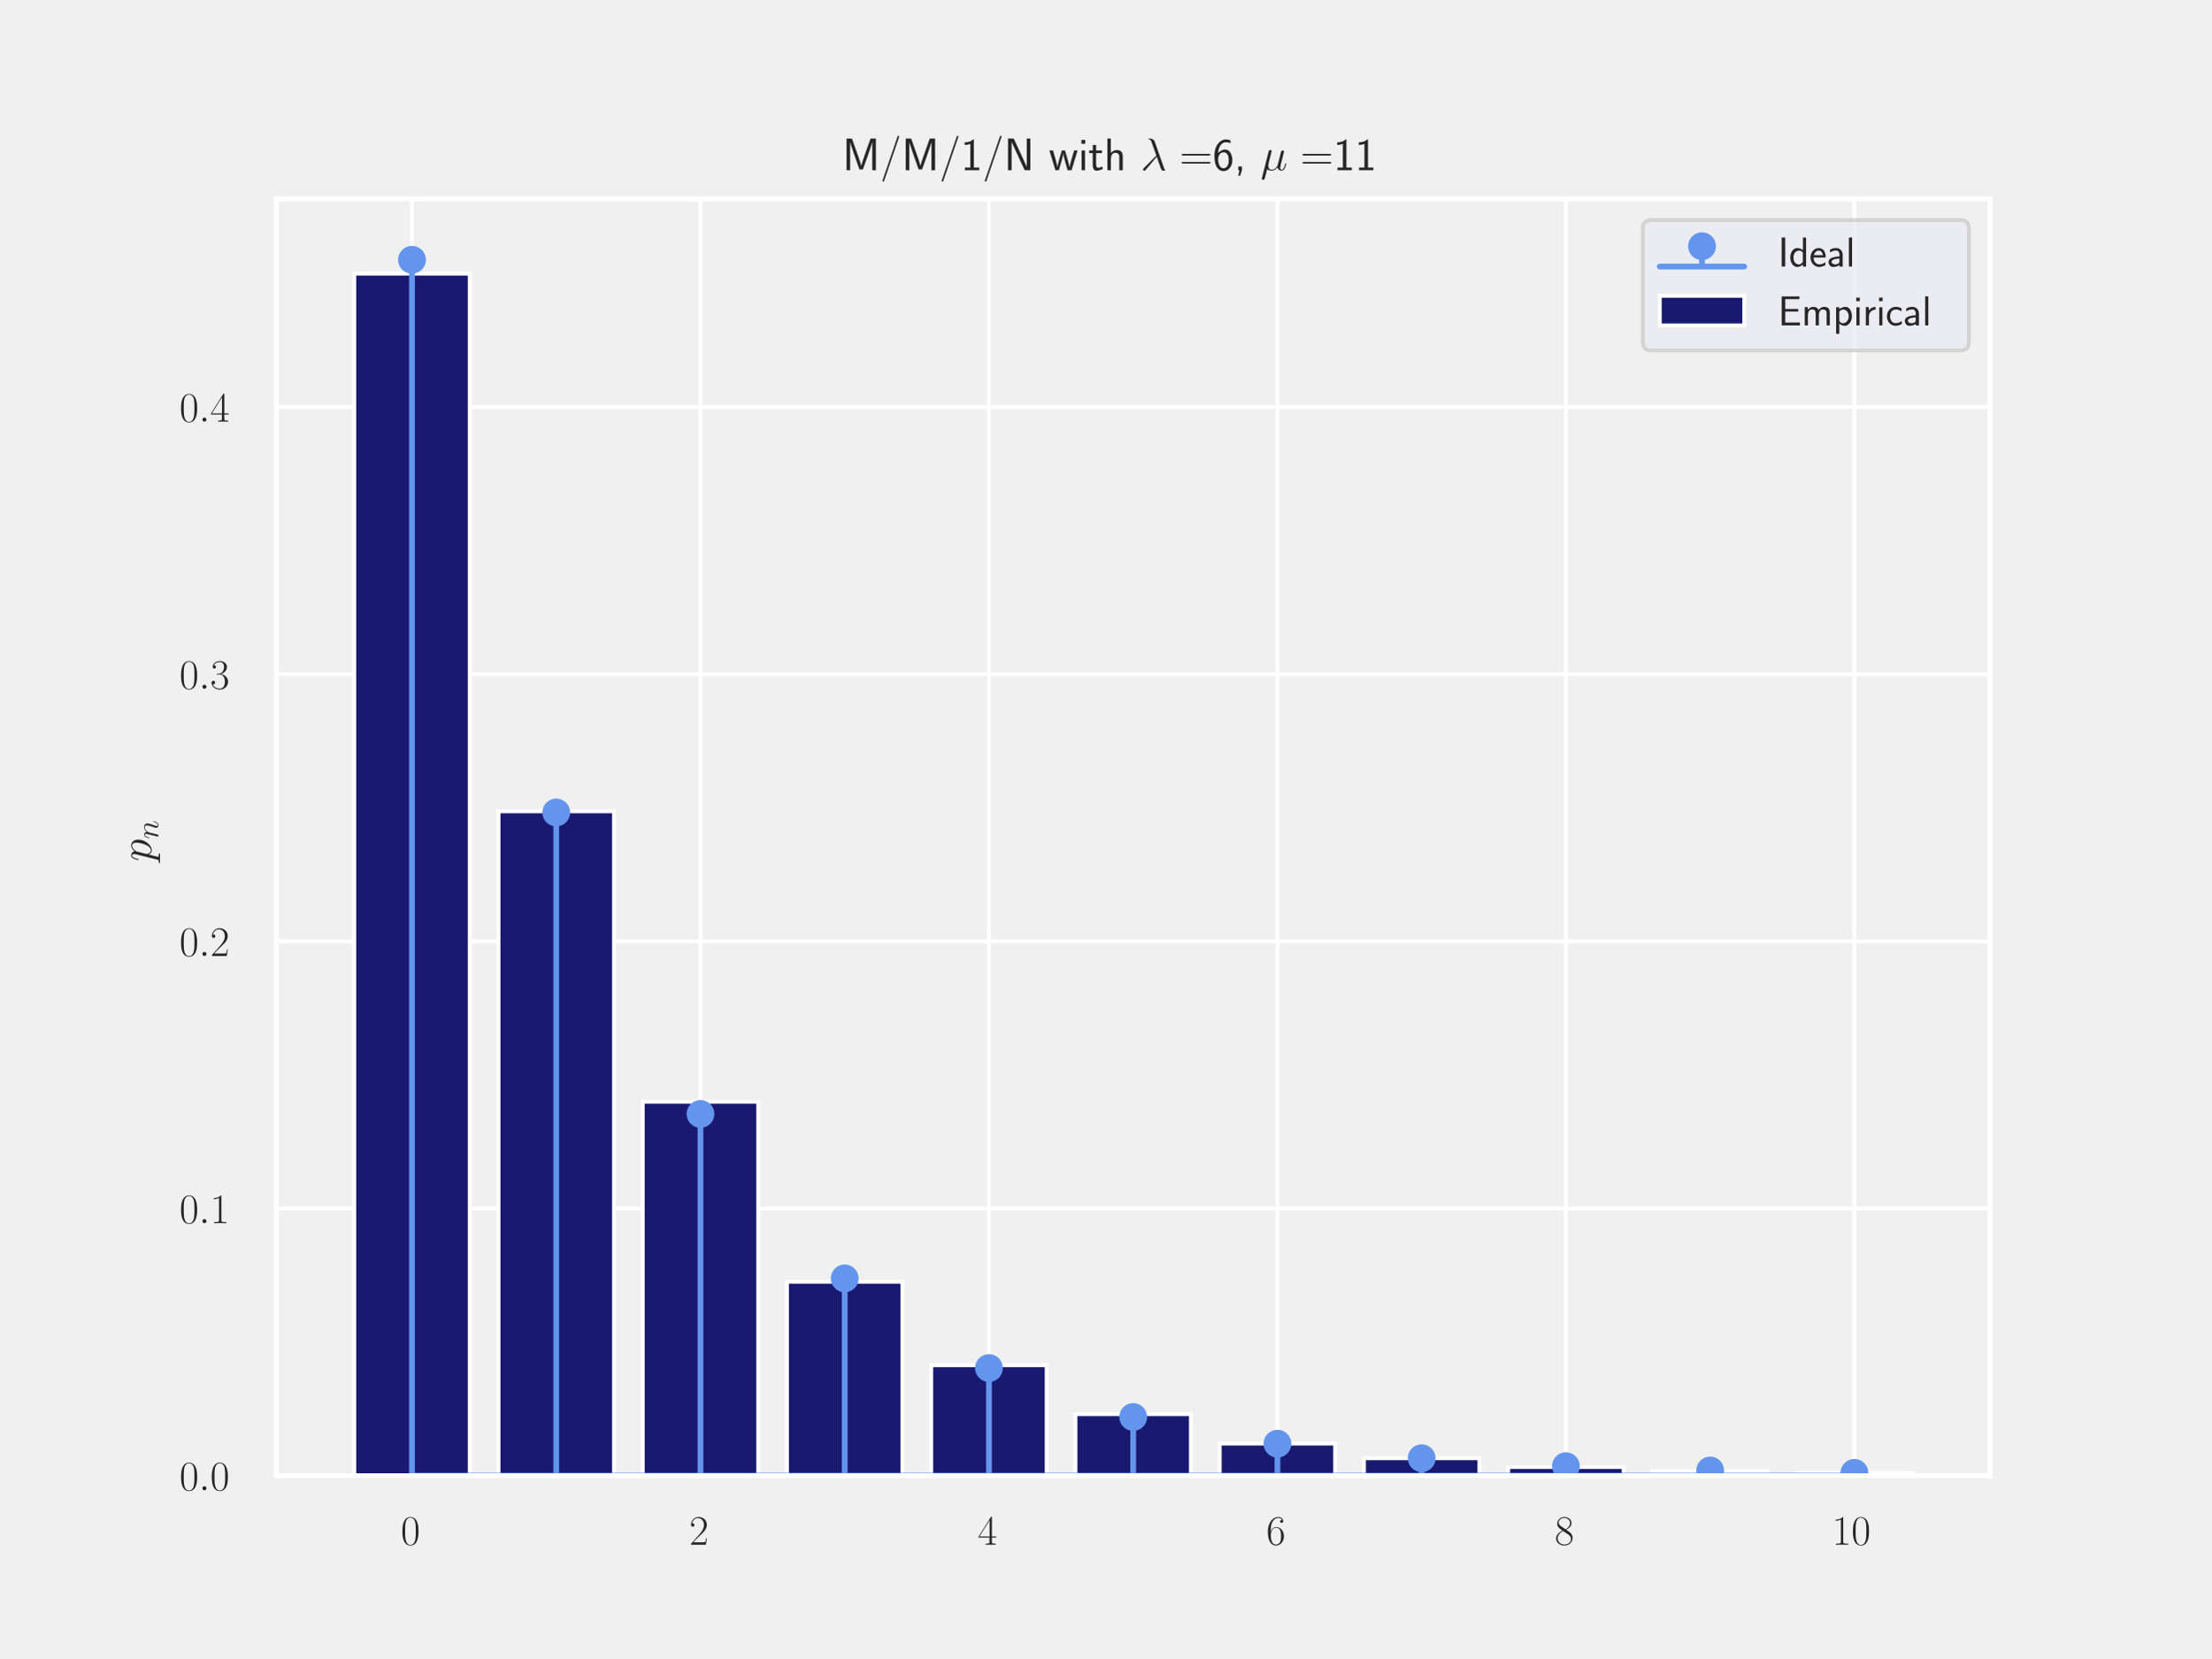
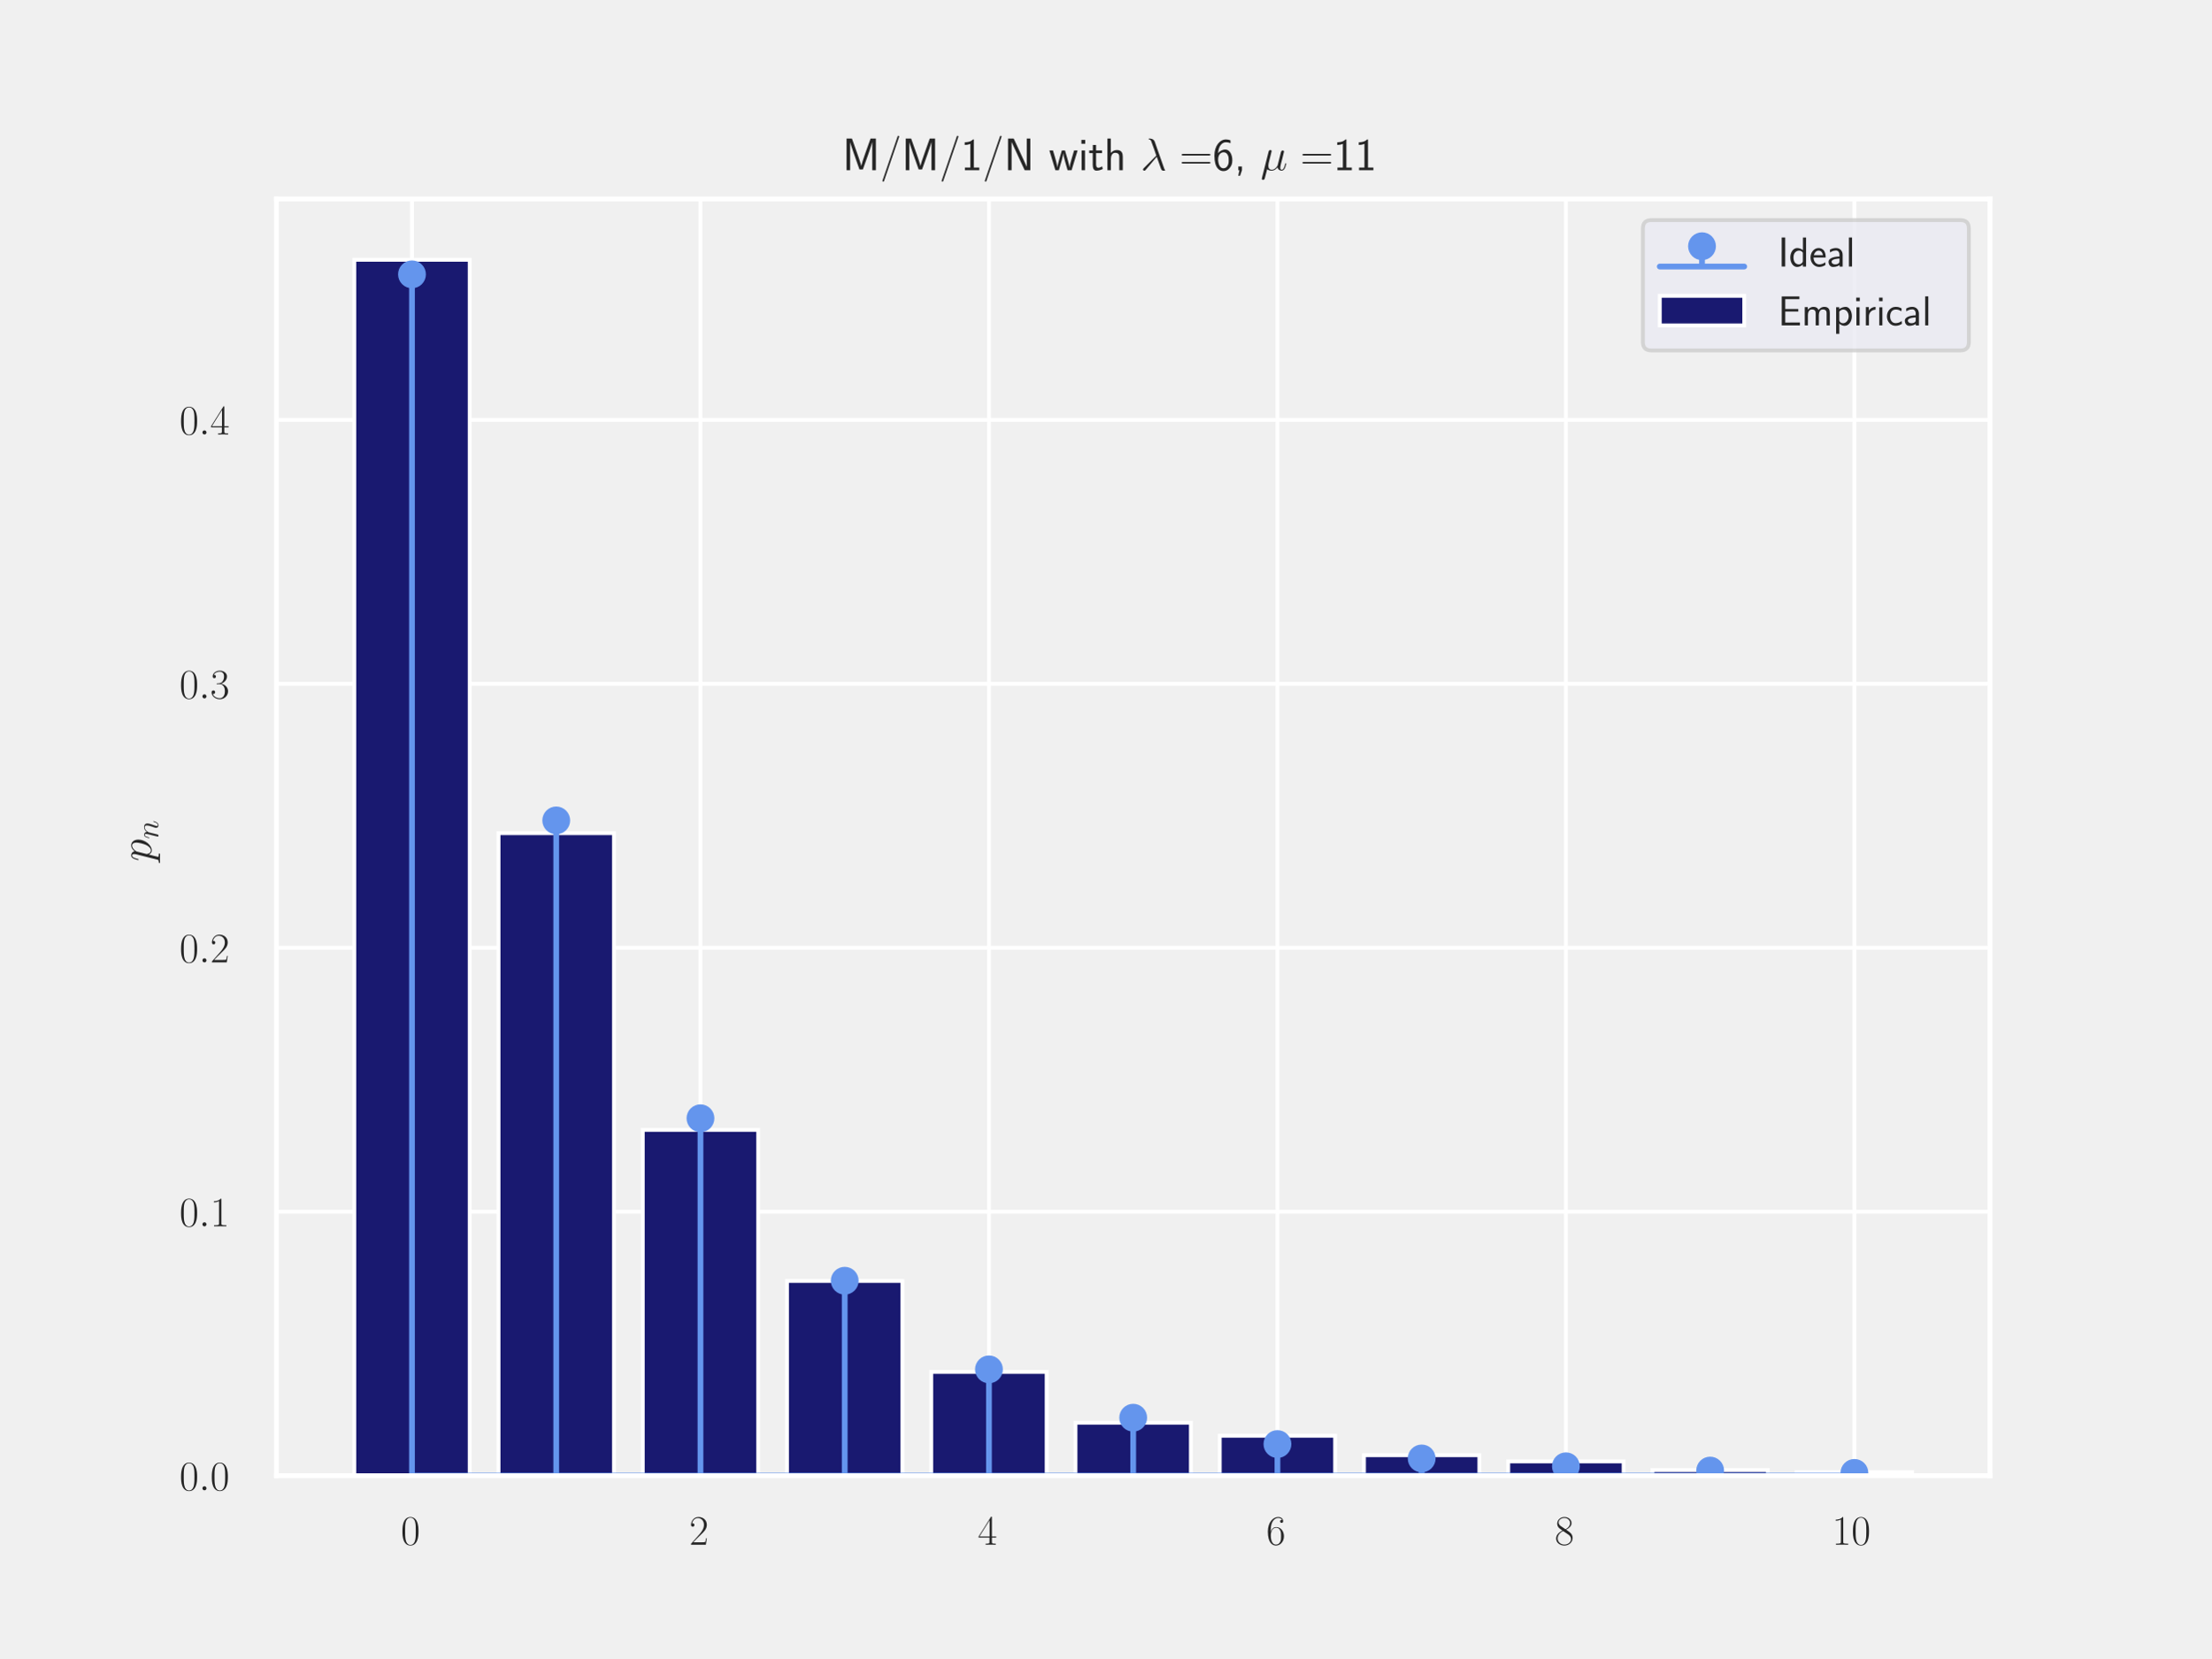
<svg xmlns="http://www.w3.org/2000/svg" xmlns:xlink="http://www.w3.org/1999/xlink" width="460.8pt" height="345.6pt" viewBox="0 0 460.8 345.6" version="1.1">
  <defs>
    <style type="text/css">*{stroke-linejoin: round; stroke-linecap: butt}</style>
  </defs>
  <g id="figure_1">
    <g id="patch_1">
      <path d="M 0 345.6  L 460.8 345.6  L 460.8 0  L 0 0  L 0 345.6  z " style="fill: none" />
    </g>
    <g id="axes_1">
      <g id="patch_2">
        <path d="M 57.6 307.584  L 414.72 307.584  L 414.72 41.472  L 57.6 41.472  L 57.6 307.584  z " style="fill: none" />
      </g>
      <g id="matplotlib.axis_1">
        <g id="xtick_1">
          <g id="line2d_1">
-             <path d="M 85.857 307.584  L 85.857 41.472  " clip-path="url(#p7ed13a7485)" style="fill: none; stroke: #ffffff; stroke-width: 0.8; stroke-linecap: round" />
+             <path d="M 85.857 307.584  L 85.857 41.472  " clip-path="url(#p8dc1a38977)" style="fill: none; stroke: #ffffff; stroke-width: 0.8; stroke-linecap: round" />
          </g>
          <g id="text_1">
            <g style="fill: #262626" transform="translate(83.52817 321.9723) scale(0.088 -0.088)">
              <defs>
                <path id="CMR17-30" d="M 2688 2038  C 2688 2430 2682 3099 2413 3613  C 2176 4063 1798 4224 1466 4224  C 1158 4224 768 4082 525 3620  C 269 3137 243 2539 243 2038  C 243 1671 250 1112 448 623  C 723 -39 1216 -128 1466 -128  C 1760 -128 2208 -7 2470 604  C 2662 1048 2688 1568 2688 2038  z M 1466 -26  C 1056 -26 813 328 723 816  C 653 1196 653 1749 653 2109  C 653 2604 653 3015 736 3407  C 858 3954 1216 4121 1466 4121  C 1728 4121 2067 3947 2189 3420  C 2272 3054 2278 2623 2278 2109  C 2278 1691 2278 1176 2202 797  C 2067 96 1690 -26 1466 -26  z " transform="scale(0.015625)" />
              </defs>
              <use xlink:href="#CMR17-30" transform="scale(0.996264)" />
            </g>
          </g>
        </g>
        <g id="xtick_2">
          <g id="line2d_2">
-             <path d="M 145.978 307.584  L 145.978 41.472  " clip-path="url(#p7ed13a7485)" style="fill: none; stroke: #ffffff; stroke-width: 0.8; stroke-linecap: round" />
+             <path d="M 145.978 307.584  L 145.978 41.472  " clip-path="url(#p8dc1a38977)" style="fill: none; stroke: #ffffff; stroke-width: 0.8; stroke-linecap: round" />
          </g>
          <g id="text_2">
            <g style="fill: #262626" transform="translate(143.6494 321.9723) scale(0.088 -0.088)">
              <defs>
                <path id="CMR17-32" d="M 2669 990  L 2554 990  C 2490 537 2438 460 2413 422  C 2381 371 1920 371 1830 371  L 602 371  C 832 620 1280 1073 1824 1596  C 2214 1966 2669 2400 2669 3033  C 2669 3788 2067 4224 1395 4224  C 691 4224 262 3603 262 3027  C 262 2777 448 2745 525 2745  C 589 2745 781 2783 781 3007  C 781 3206 614 3264 525 3264  C 486 3264 448 3257 422 3244  C 544 3788 915 4057 1306 4057  C 1862 4057 2227 3616 2227 3033  C 2227 2477 1901 1998 1536 1583  L 262 147  L 262 0  L 2515 0  L 2669 990  z " transform="scale(0.015625)" />
              </defs>
              <use xlink:href="#CMR17-32" transform="scale(0.996264)" />
            </g>
          </g>
        </g>
        <g id="xtick_3">
          <g id="line2d_3">
-             <path d="M 206.099 307.584  L 206.099 41.472  " clip-path="url(#p7ed13a7485)" style="fill: none; stroke: #ffffff; stroke-width: 0.8; stroke-linecap: round" />
+             <path d="M 206.099 307.584  L 206.099 41.472  " clip-path="url(#p8dc1a38977)" style="fill: none; stroke: #ffffff; stroke-width: 0.8; stroke-linecap: round" />
          </g>
          <g id="text_3">
            <g style="fill: #262626" transform="translate(203.7706 321.9723) scale(0.088 -0.088)">
              <defs>
                <path id="CMR17-34" d="M 2150 4147  C 2150 4281 2144 4288 2029 4288  L 128 1254  L 128 1088  L 1779 1088  L 1779 460  C 1779 230 1766 166 1318 166  L 1197 166  L 1197 0  C 1402 12 1747 12 1965 12  C 2182 12 2528 12 2733 0  L 2733 166  L 2611 166  C 2163 166 2150 230 2150 460  L 2150 1088  L 2803 1088  L 2803 1254  L 2150 1254  L 2150 4147  z M 1798 3723  L 1798 1254  L 256 1254  L 1798 3723  z " transform="scale(0.015625)" />
              </defs>
              <use xlink:href="#CMR17-34" transform="scale(0.996264)" />
            </g>
          </g>
        </g>
        <g id="xtick_4">
          <g id="line2d_4">
-             <path d="M 266.221 307.584  L 266.221 41.472  " clip-path="url(#p7ed13a7485)" style="fill: none; stroke: #ffffff; stroke-width: 0.8; stroke-linecap: round" />
+             <path d="M 266.221 307.584  L 266.221 41.472  " clip-path="url(#p8dc1a38977)" style="fill: none; stroke: #ffffff; stroke-width: 0.8; stroke-linecap: round" />
          </g>
          <g id="text_4">
            <g style="fill: #262626" transform="translate(263.8918 321.9723) scale(0.088 -0.088)">
              <defs>
                <path id="CMR17-36" d="M 678 2198  C 678 3712 1395 4076 1811 4076  C 1946 4076 2272 4049 2400 3782  C 2298 3782 2106 3782 2106 3558  C 2106 3385 2246 3328 2336 3328  C 2394 3328 2566 3353 2566 3571  C 2566 3987 2246 4224 1805 4224  C 1043 4224 243 3411 243 2011  C 243 257 966 -128 1478 -128  C 2099 -128 2688 431 2688 1295  C 2688 2101 2170 2688 1517 2688  C 1126 2688 838 2430 678 1979  L 678 2198  z M 1478 25  C 691 25 691 1212 691 1450  C 691 1914 909 2585 1504 2585  C 1613 2585 1926 2585 2138 2140  C 2253 1889 2253 1624 2253 1302  C 2253 954 2253 696 2118 438  C 1978 173 1773 25 1478 25  z " transform="scale(0.015625)" />
              </defs>
              <use xlink:href="#CMR17-36" transform="scale(0.996264)" />
            </g>
          </g>
        </g>
        <g id="xtick_5">
          <g id="line2d_5">
-             <path d="M 326.342 307.584  L 326.342 41.472  " clip-path="url(#p7ed13a7485)" style="fill: none; stroke: #ffffff; stroke-width: 0.8; stroke-linecap: round" />
+             <path d="M 326.342 307.584  L 326.342 41.472  " clip-path="url(#p8dc1a38977)" style="fill: none; stroke: #ffffff; stroke-width: 0.8; stroke-linecap: round" />
          </g>
          <g id="text_5">
            <g style="fill: #262626" transform="translate(324.013 321.9723) scale(0.088 -0.088)">
              <defs>
                <path id="CMR17-38" d="M 1741 2289  C 2144 2494 2554 2803 2554 3298  C 2554 3884 1990 4224 1472 4224  C 890 4224 378 3800 378 3215  C 378 3054 416 2777 666 2533  C 730 2469 998 2276 1171 2154  C 883 2006 211 1652 211 945  C 211 282 838 -128 1459 -128  C 2144 -128 2720 366 2720 1022  C 2720 1607 2330 1877 2074 2051  L 1741 2289  z M 902 2855  C 851 2887 595 3086 595 3388  C 595 3781 998 4076 1459 4076  C 1965 4076 2336 3716 2336 3298  C 2336 2700 1670 2359 1638 2359  C 1632 2359 1626 2359 1574 2398  L 902 2855  z M 2080 1536  C 2176 1466 2483 1253 2483 861  C 2483 385 2010 25 1472 25  C 890 25 448 443 448 951  C 448 1459 838 1884 1280 2083  L 2080 1536  z " transform="scale(0.015625)" />
              </defs>
              <use xlink:href="#CMR17-38" transform="scale(0.996264)" />
            </g>
          </g>
        </g>
        <g id="xtick_6">
          <g id="line2d_6">
-             <path d="M 386.463 307.584  L 386.463 41.472  " clip-path="url(#p7ed13a7485)" style="fill: none; stroke: #ffffff; stroke-width: 0.8; stroke-linecap: round" />
+             <path d="M 386.463 307.584  L 386.463 41.472  " clip-path="url(#p8dc1a38977)" style="fill: none; stroke: #ffffff; stroke-width: 0.8; stroke-linecap: round" />
          </g>
          <g id="text_6">
            <g style="fill: #262626" transform="translate(381.8054 321.9723) scale(0.088 -0.088)">
              <defs>
                <path id="CMR17-31" d="M 1702 4083  C 1702 4217 1696 4224 1606 4224  C 1357 3927 979 3833 621 3820  C 602 3820 570 3820 563 3808  C 557 3795 557 3782 557 3648  C 755 3648 1088 3686 1344 3839  L 1344 467  C 1344 243 1331 166 781 166  L 589 166  L 589 0  C 896 6 1216 12 1523 12  C 1830 12 2150 6 2458 0  L 2458 166  L 2266 166  C 1715 166 1702 236 1702 467  L 1702 4083  z " transform="scale(0.015625)" />
              </defs>
              <use xlink:href="#CMR17-31" transform="scale(0.996264)" />
              <use xlink:href="#CMR17-30" transform="translate(45.69048 0) scale(0.996264)" />
            </g>
          </g>
        </g>
      </g>
      <g id="matplotlib.axis_2">
        <g id="ytick_1">
          <g id="line2d_7">
-             <path d="M 57.6 307.584  L 414.72 307.584  " clip-path="url(#p7ed13a7485)" style="fill: none; stroke: #ffffff; stroke-width: 0.8; stroke-linecap: round" />
+             <path d="M 57.6 307.584  L 414.72 307.584  " clip-path="url(#p8dc1a38977)" style="fill: none; stroke: #ffffff; stroke-width: 0.8; stroke-linecap: round" />
          </g>
          <g id="text_7">
            <g style="fill: #262626" transform="translate(37.39725 310.6281) scale(0.088 -0.088)">
              <defs>
                <path id="CMMI12-3a" d="M 1178 307  C 1178 492 1024 620 870 620  C 685 620 557 467 557 313  C 557 128 710 0 864 0  C 1050 0 1178 153 1178 307  z " transform="scale(0.015625)" />
              </defs>
              <use xlink:href="#CMR17-30" transform="scale(0.996264)" />
              <use xlink:href="#CMMI12-3a" transform="translate(45.69048 0) scale(0.996264)" />
              <use xlink:href="#CMR17-30" transform="translate(72.78765 0) scale(0.996264)" />
            </g>
          </g>
        </g>
        <g id="ytick_2">
          <g id="line2d_8">
-             <path d="M 57.6 251.898  L 414.72 251.898  " clip-path="url(#p7ed13a7485)" style="fill: none; stroke: #ffffff; stroke-width: 0.8; stroke-linecap: round" />
+             <path d="M 57.6 252.565  L 414.72 252.565  " clip-path="url(#p8dc1a38977)" style="fill: none; stroke: #ffffff; stroke-width: 0.8; stroke-linecap: round" />
          </g>
          <g id="text_8">
-             <g style="fill: #262626" transform="translate(37.39725 254.9422) scale(0.088 -0.088)">
+             <g style="fill: #262626" transform="translate(37.39725 255.6093) scale(0.088 -0.088)">
              <use xlink:href="#CMR17-30" transform="scale(0.996264)" />
              <use xlink:href="#CMMI12-3a" transform="translate(45.69048 0) scale(0.996264)" />
              <use xlink:href="#CMR17-31" transform="translate(72.78765 0) scale(0.996264)" />
            </g>
          </g>
        </g>
        <g id="ytick_3">
          <g id="line2d_9">
-             <path d="M 57.6 196.212  L 414.72 196.212  " clip-path="url(#p7ed13a7485)" style="fill: none; stroke: #ffffff; stroke-width: 0.8; stroke-linecap: round" />
+             <path d="M 57.6 197.546  L 414.72 197.546  " clip-path="url(#p8dc1a38977)" style="fill: none; stroke: #ffffff; stroke-width: 0.8; stroke-linecap: round" />
          </g>
          <g id="text_9">
-             <g style="fill: #262626" transform="translate(37.39725 199.2563) scale(0.088 -0.088)">
+             <g style="fill: #262626" transform="translate(37.39725 200.5904) scale(0.088 -0.088)">
              <use xlink:href="#CMR17-30" transform="scale(0.996264)" />
              <use xlink:href="#CMMI12-3a" transform="translate(45.69048 0) scale(0.996264)" />
              <use xlink:href="#CMR17-32" transform="translate(72.78765 0) scale(0.996264)" />
            </g>
          </g>
        </g>
        <g id="ytick_4">
          <g id="line2d_10">
-             <path d="M 57.6 140.526  L 414.72 140.526  " clip-path="url(#p7ed13a7485)" style="fill: none; stroke: #ffffff; stroke-width: 0.8; stroke-linecap: round" />
+             <path d="M 57.6 142.527  L 414.72 142.527  " clip-path="url(#p8dc1a38977)" style="fill: none; stroke: #ffffff; stroke-width: 0.8; stroke-linecap: round" />
          </g>
          <g id="text_10">
-             <g style="fill: #262626" transform="translate(37.39725 143.5704) scale(0.088 -0.088)">
+             <g style="fill: #262626" transform="translate(37.39725 145.5715) scale(0.088 -0.088)">
              <defs>
                <path id="CMR17-33" d="M 1414 2176  C 1984 2176 2234 1673 2234 1094  C 2234 322 1824 25 1453 25  C 1114 25 563 193 390 691  C 422 678 454 678 486 678  C 640 678 755 780 755 947  C 755 1132 614 1216 486 1216  C 378 1216 211 1164 211 927  C 211 335 787 -128 1466 -128  C 2176 -128 2720 432 2720 1087  C 2720 1718 2208 2176 1600 2246  C 2086 2347 2554 2776 2554 3353  C 2554 3856 2048 4224 1472 4224  C 890 4224 378 3862 378 3347  C 378 3123 544 3084 627 3084  C 762 3084 877 3167 877 3334  C 877 3500 762 3584 627 3584  C 602 3584 570 3584 544 3571  C 730 3999 1235 4076 1459 4076  C 1683 4076 2106 3966 2106 3347  C 2106 3167 2080 2851 1862 2574  C 1670 2329 1453 2316 1242 2297  C 1210 2297 1062 2284 1037 2284  C 992 2278 966 2272 966 2227  C 966 2182 973 2176 1101 2176  L 1414 2176  z " transform="scale(0.015625)" />
              </defs>
              <use xlink:href="#CMR17-30" transform="scale(0.996264)" />
              <use xlink:href="#CMMI12-3a" transform="translate(45.69048 0) scale(0.996264)" />
              <use xlink:href="#CMR17-33" transform="translate(72.78765 0) scale(0.996264)" />
            </g>
          </g>
        </g>
        <g id="ytick_5">
          <g id="line2d_11">
-             <path d="M 57.6 84.84  L 414.72 84.84  " clip-path="url(#p7ed13a7485)" style="fill: none; stroke: #ffffff; stroke-width: 0.8; stroke-linecap: round" />
+             <path d="M 57.6 87.509  L 414.72 87.509  " clip-path="url(#p8dc1a38977)" style="fill: none; stroke: #ffffff; stroke-width: 0.8; stroke-linecap: round" />
          </g>
          <g id="text_11">
-             <g style="fill: #262626" transform="translate(37.39725 87.88454) scale(0.088 -0.088)">
+             <g style="fill: #262626" transform="translate(37.39725 90.55268) scale(0.088 -0.088)">
              <use xlink:href="#CMR17-30" transform="scale(0.996264)" />
              <use xlink:href="#CMMI12-3a" transform="translate(45.69048 0) scale(0.996264)" />
              <use xlink:href="#CMR17-34" transform="translate(72.78765 0) scale(0.996264)" />
            </g>
          </g>
        </g>
        <g id="text_12">
          <g style="fill: #262626" transform="translate(31.53755 179.5716) rotate(-90) scale(0.096 -0.096)">
            <defs>
              <path id="CMMI12-70" d="M 275 -794  C 230 -981 205 -1031 -58 -1031  C -135 -1031 -199 -1031 -199 -1152  C -199 -1165 -192 -1216 -122 -1216  C -39 -1216 51 -1204 134 -1204  L 410 -1204  C 544 -1204 870 -1216 1005 -1216  C 1043 -1216 1120 -1216 1120 -1101  C 1120 -1031 1075 -1031 966 -1031  C 672 -1031 653 -987 653 -937  C 653 -863 941 217 979 364  C 1050 185 1222 -64 1555 -64  C 2278 -64 3059 874 3059 1813  C 3059 2400 2726 2816 2246 2816  C 1837 2816 1491 2419 1421 2330  C 1370 2649 1120 2816 864 2816  C 678 2816 531 2726 410 2483  C 294 2253 205 1864 205 1838  C 205 1813 230 1781 275 1781  C 326 1781 333 1787 371 1934  C 467 2311 589 2687 845 2687  C 992 2687 1043 2585 1043 2394  C 1043 2241 1024 2177 998 2062  L 275 -794  z M 1382 1992  C 1427 2170 1606 2356 1709 2445  C 1779 2509 1990 2687 2234 2687  C 2515 2687 2643 2407 2643 2075  C 2643 1768 2464 1047 2304 715  C 2144 370 1850 64 1555 64  C 1120 64 1050 613 1050 638  C 1050 657 1062 708 1069 740  L 1382 1992  z " transform="scale(0.015625)" />
              <path id="CMMI12-6e" d="M 1318 1870  C 1331 1909 1491 2228 1728 2432  C 1894 2585 2112 2687 2362 2687  C 2618 2687 2707 2496 2707 2241  C 2707 1877 2445 1149 2317 804  C 2259 651 2227 568 2227 453  C 2227 166 2426 -64 2733 -64  C 3328 -64 3552 874 3552 913  C 3552 945 3526 970 3488 970  C 3430 970 3424 951 3392 842  C 3245 319 3002 64 2752 64  C 2688 64 2586 70 2586 274  C 2586 434 2656 625 2694 715  C 2822 1066 3091 1781 3091 2145  C 3091 2528 2867 2816 2381 2816  C 1811 2816 1510 2413 1395 2253  C 1376 2617 1114 2816 832 2816  C 627 2816 486 2694 378 2477  C 262 2247 173 1864 173 1838  C 173 1813 198 1781 243 1781  C 294 1781 301 1787 339 1934  C 442 2324 557 2687 813 2687  C 960 2687 1011 2585 1011 2394  C 1011 2253 947 2004 902 1807  L 723 1117  C 698 996 627 708 595 593  C 550 427 480 127 480 95  C 480 6 550 -64 646 -64  C 723 -64 813 -26 864 70  C 877 102 934 325 966 453  L 1107 1028  L 1318 1870  z " transform="scale(0.015625)" />
            </defs>
            <use xlink:href="#CMMI12-70" transform="scale(0.996264)" />
            <use xlink:href="#CMMI12-6e" transform="translate(48.95951 -14.94392) scale(0.697382)" />
          </g>
        </g>
      </g>
      <g id="patch_3">
-         <path d="M 73.833 307.584  L 97.881 307.584  L 97.881 57.028  L 73.833 57.028  z " clip-path="url(#p7ed13a7485)" style="fill: #191970; stroke: #ffffff; stroke-width: 0.8; stroke-linejoin: miter" />
+         <path d="M 73.833 307.584  L 97.881 307.584  L 97.881 54.144  L 73.833 54.144  z " clip-path="url(#p8dc1a38977)" style="fill: #191970; stroke: #ffffff; stroke-width: 0.8; stroke-linejoin: miter" />
      </g>
      <g id="patch_4">
-         <path d="M 103.893 307.584  L 127.942 307.584  L 127.942 169.095  L 103.893 169.095  z " clip-path="url(#p7ed13a7485)" style="fill: #191970; stroke: #ffffff; stroke-width: 0.8; stroke-linejoin: miter" />
+         <path d="M 103.893 307.584  L 127.942 307.584  L 127.942 173.657  L 103.893 173.657  z " clip-path="url(#p8dc1a38977)" style="fill: #191970; stroke: #ffffff; stroke-width: 0.8; stroke-linejoin: miter" />
      </g>
      <g id="patch_5">
-         <path d="M 133.954 307.584  L 158.002 307.584  L 158.002 229.654  L 133.954 229.654  z " clip-path="url(#p7ed13a7485)" style="fill: #191970; stroke: #ffffff; stroke-width: 0.8; stroke-linejoin: miter" />
+         <path d="M 133.954 307.584  L 158.002 307.584  L 158.002 235.51  L 133.954 235.51  z " clip-path="url(#p8dc1a38977)" style="fill: #191970; stroke: #ffffff; stroke-width: 0.8; stroke-linejoin: miter" />
      </g>
      <g id="patch_6">
-         <path d="M 164.015 307.584  L 188.063 307.584  L 188.063 267.164  L 164.015 267.164  z " clip-path="url(#p7ed13a7485)" style="fill: #191970; stroke: #ffffff; stroke-width: 0.8; stroke-linejoin: miter" />
+         <path d="M 164.015 307.584  L 188.063 307.584  L 188.063 266.985  L 164.015 266.985  z " clip-path="url(#p8dc1a38977)" style="fill: #191970; stroke: #ffffff; stroke-width: 0.8; stroke-linejoin: miter" />
      </g>
      <g id="patch_7">
-         <path d="M 194.075 307.584  L 218.124 307.584  L 218.124 284.572  L 194.075 284.572  z " clip-path="url(#p7ed13a7485)" style="fill: #191970; stroke: #ffffff; stroke-width: 0.8; stroke-linejoin: miter" />
+         <path d="M 194.075 307.584  L 218.124 307.584  L 218.124 285.952  L 194.075 285.952  z " clip-path="url(#p8dc1a38977)" style="fill: #191970; stroke: #ffffff; stroke-width: 0.8; stroke-linejoin: miter" />
      </g>
      <g id="patch_8">
-         <path d="M 224.136 307.584  L 248.184 307.584  L 248.184 294.753  L 224.136 294.753  z " clip-path="url(#p7ed13a7485)" style="fill: #191970; stroke: #ffffff; stroke-width: 0.8; stroke-linejoin: miter" />
+         <path d="M 224.136 307.584  L 248.184 307.584  L 248.184 296.554  L 224.136 296.554  z " clip-path="url(#p8dc1a38977)" style="fill: #191970; stroke: #ffffff; stroke-width: 0.8; stroke-linejoin: miter" />
      </g>
      <g id="patch_9">
-         <path d="M 254.196 307.584  L 278.245 307.584  L 278.245 300.884  L 254.196 300.884  z " clip-path="url(#p7ed13a7485)" style="fill: #191970; stroke: #ffffff; stroke-width: 0.8; stroke-linejoin: miter" />
+         <path d="M 254.196 307.584  L 278.245 307.584  L 278.245 299.26  L 254.196 299.26  z " clip-path="url(#p8dc1a38977)" style="fill: #191970; stroke: #ffffff; stroke-width: 0.8; stroke-linejoin: miter" />
      </g>
      <g id="patch_10">
-         <path d="M 284.257 307.584  L 308.305 307.584  L 308.305 303.947  L 284.257 303.947  z " clip-path="url(#p7ed13a7485)" style="fill: #191970; stroke: #ffffff; stroke-width: 0.8; stroke-linejoin: miter" />
+         <path d="M 284.257 307.584  L 308.305 307.584  L 308.305 303.313  L 284.257 303.313  z " clip-path="url(#p8dc1a38977)" style="fill: #191970; stroke: #ffffff; stroke-width: 0.8; stroke-linejoin: miter" />
      </g>
      <g id="patch_11">
-         <path d="M 314.318 307.584  L 338.366 307.584  L 338.366 305.778  L 314.318 305.778  z " clip-path="url(#p7ed13a7485)" style="fill: #191970; stroke: #ffffff; stroke-width: 0.8; stroke-linejoin: miter" />
+         <path d="M 314.318 307.584  L 338.366 307.584  L 338.366 304.601  L 314.318 304.601  z " clip-path="url(#p8dc1a38977)" style="fill: #191970; stroke: #ffffff; stroke-width: 0.8; stroke-linejoin: miter" />
      </g>
      <g id="patch_12">
-         <path d="M 344.378 307.584  L 368.427 307.584  L 368.427 306.679  L 344.378 306.679  z " clip-path="url(#p7ed13a7485)" style="fill: #191970; stroke: #ffffff; stroke-width: 0.8; stroke-linejoin: miter" />
+         <path d="M 344.378 307.584  L 368.427 307.584  L 368.427 306.424  L 344.378 306.424  z " clip-path="url(#p8dc1a38977)" style="fill: #191970; stroke: #ffffff; stroke-width: 0.8; stroke-linejoin: miter" />
      </g>
      <g id="patch_13">
-         <path d="M 374.439 307.584  L 398.487 307.584  L 398.487 307.012  L 374.439 307.012  z " clip-path="url(#p7ed13a7485)" style="fill: #191970; stroke: #ffffff; stroke-width: 0.8; stroke-linejoin: miter" />
+         <path d="M 374.439 307.584  L 398.487 307.584  L 398.487 306.835  L 374.439 306.835  z " clip-path="url(#p8dc1a38977)" style="fill: #191970; stroke: #ffffff; stroke-width: 0.8; stroke-linejoin: miter" />
      </g>
      <g id="LineCollection_1">
-         <path d="M 85.857 307.584  L 85.857 54.144  " clip-path="url(#p7ed13a7485)" style="fill: none; stroke: #6495ed; stroke-width: 1.2" />
-         <path d="M 115.918 307.584  L 115.918 169.344  " clip-path="url(#p7ed13a7485)" style="fill: none; stroke: #6495ed; stroke-width: 1.2" />
-         <path d="M 145.978 307.584  L 145.978 232.18  " clip-path="url(#p7ed13a7485)" style="fill: none; stroke: #6495ed; stroke-width: 1.2" />
-         <path d="M 176.039 307.584  L 176.039 266.455  " clip-path="url(#p7ed13a7485)" style="fill: none; stroke: #6495ed; stroke-width: 1.2" />
-         <path d="M 206.099 307.584  L 206.099 285.15  " clip-path="url(#p7ed13a7485)" style="fill: none; stroke: #6495ed; stroke-width: 1.2" />
-         <path d="M 236.16 307.584  L 236.16 295.347  " clip-path="url(#p7ed13a7485)" style="fill: none; stroke: #6495ed; stroke-width: 1.2" />
-         <path d="M 266.221 307.584  L 266.221 300.909  " clip-path="url(#p7ed13a7485)" style="fill: none; stroke: #6495ed; stroke-width: 1.2" />
-         <path d="M 296.281 307.584  L 296.281 303.943  " clip-path="url(#p7ed13a7485)" style="fill: none; stroke: #6495ed; stroke-width: 1.2" />
-         <path d="M 326.342 307.584  L 326.342 305.598  " clip-path="url(#p7ed13a7485)" style="fill: none; stroke: #6495ed; stroke-width: 1.2" />
-         <path d="M 356.402 307.584  L 356.402 306.501  " clip-path="url(#p7ed13a7485)" style="fill: none; stroke: #6495ed; stroke-width: 1.2" />
-         <path d="M 386.463 307.584  L 386.463 306.993  " clip-path="url(#p7ed13a7485)" style="fill: none; stroke: #6495ed; stroke-width: 1.2" />
+         <path d="M 85.857 307.584  L 85.857 57.18  " clip-path="url(#p8dc1a38977)" style="fill: none; stroke: #6495ed; stroke-width: 1.2" />
+         <path d="M 115.918 307.584  L 115.918 171  " clip-path="url(#p8dc1a38977)" style="fill: none; stroke: #6495ed; stroke-width: 1.2" />
+         <path d="M 145.978 307.584  L 145.978 233.084  " clip-path="url(#p8dc1a38977)" style="fill: none; stroke: #6495ed; stroke-width: 1.2" />
+         <path d="M 176.039 307.584  L 176.039 266.947  " clip-path="url(#p8dc1a38977)" style="fill: none; stroke: #6495ed; stroke-width: 1.2" />
+         <path d="M 206.099 307.584  L 206.099 285.419  " clip-path="url(#p8dc1a38977)" style="fill: none; stroke: #6495ed; stroke-width: 1.2" />
+         <path d="M 236.16 307.584  L 236.16 295.494  " clip-path="url(#p8dc1a38977)" style="fill: none; stroke: #6495ed; stroke-width: 1.2" />
+         <path d="M 266.221 307.584  L 266.221 300.989  " clip-path="url(#p8dc1a38977)" style="fill: none; stroke: #6495ed; stroke-width: 1.2" />
+         <path d="M 296.281 307.584  L 296.281 303.987  " clip-path="url(#p8dc1a38977)" style="fill: none; stroke: #6495ed; stroke-width: 1.2" />
+         <path d="M 326.342 307.584  L 326.342 305.622  " clip-path="url(#p8dc1a38977)" style="fill: none; stroke: #6495ed; stroke-width: 1.2" />
+         <path d="M 356.402 307.584  L 356.402 306.514  " clip-path="url(#p8dc1a38977)" style="fill: none; stroke: #6495ed; stroke-width: 1.2" />
+         <path d="M 386.463 307.584  L 386.463 307  " clip-path="url(#p8dc1a38977)" style="fill: none; stroke: #6495ed; stroke-width: 1.2" />
      </g>
      <g id="line2d_12">
        <defs>
-           <path id="m1587254372" d="M 0 2.4  C 0.636 2.4 1.247 2.147 1.697 1.697  C 2.147 1.247 2.4 0.636 2.4 0  C 2.4 -0.636 2.147 -1.247 1.697 -1.697  C 1.247 -2.147 0.636 -2.4 0 -2.4  C -0.636 -2.4 -1.247 -2.147 -1.697 -1.697  C -2.147 -1.247 -2.4 -0.636 -2.4 0  C -2.4 0.636 -2.147 1.247 -1.697 1.697  C -1.247 2.147 -0.636 2.4 0 2.4  z " style="stroke: #6495ed" />
+           <path id="m2372fa82b0" d="M 0 2.4  C 0.636 2.4 1.247 2.147 1.697 1.697  C 2.147 1.247 2.4 0.636 2.4 0  C 2.4 -0.636 2.147 -1.247 1.697 -1.697  C 1.247 -2.147 0.636 -2.4 0 -2.4  C -0.636 -2.4 -1.247 -2.147 -1.697 -1.697  C -2.147 -1.247 -2.4 -0.636 -2.4 0  C -2.4 0.636 -2.147 1.247 -1.697 1.697  C -1.247 2.147 -0.636 2.4 0 2.4  z " style="stroke: #6495ed" />
        </defs>
-         <g clip-path="url(#p7ed13a7485)">
-           <use xlink:href="#m1587254372" x="85.857" y="54.144" style="fill: #6495ed; stroke: #6495ed" />
-           <use xlink:href="#m1587254372" x="115.918" y="169.344" style="fill: #6495ed; stroke: #6495ed" />
-           <use xlink:href="#m1587254372" x="145.978" y="232.18" style="fill: #6495ed; stroke: #6495ed" />
-           <use xlink:href="#m1587254372" x="176.039" y="266.455" style="fill: #6495ed; stroke: #6495ed" />
-           <use xlink:href="#m1587254372" x="206.099" y="285.15" style="fill: #6495ed; stroke: #6495ed" />
-           <use xlink:href="#m1587254372" x="236.16" y="295.347" style="fill: #6495ed; stroke: #6495ed" />
-           <use xlink:href="#m1587254372" x="266.221" y="300.909" style="fill: #6495ed; stroke: #6495ed" />
-           <use xlink:href="#m1587254372" x="296.281" y="303.943" style="fill: #6495ed; stroke: #6495ed" />
-           <use xlink:href="#m1587254372" x="326.342" y="305.598" style="fill: #6495ed; stroke: #6495ed" />
-           <use xlink:href="#m1587254372" x="356.402" y="306.501" style="fill: #6495ed; stroke: #6495ed" />
-           <use xlink:href="#m1587254372" x="386.463" y="306.993" style="fill: #6495ed; stroke: #6495ed" />
+         <g clip-path="url(#p8dc1a38977)">
+           <use xlink:href="#m2372fa82b0" x="85.857" y="57.18" style="fill: #6495ed; stroke: #6495ed" />
+           <use xlink:href="#m2372fa82b0" x="115.918" y="171" style="fill: #6495ed; stroke: #6495ed" />
+           <use xlink:href="#m2372fa82b0" x="145.978" y="233.084" style="fill: #6495ed; stroke: #6495ed" />
+           <use xlink:href="#m2372fa82b0" x="176.039" y="266.947" style="fill: #6495ed; stroke: #6495ed" />
+           <use xlink:href="#m2372fa82b0" x="206.099" y="285.419" style="fill: #6495ed; stroke: #6495ed" />
+           <use xlink:href="#m2372fa82b0" x="236.16" y="295.494" style="fill: #6495ed; stroke: #6495ed" />
+           <use xlink:href="#m2372fa82b0" x="266.221" y="300.989" style="fill: #6495ed; stroke: #6495ed" />
+           <use xlink:href="#m2372fa82b0" x="296.281" y="303.987" style="fill: #6495ed; stroke: #6495ed" />
+           <use xlink:href="#m2372fa82b0" x="326.342" y="305.622" style="fill: #6495ed; stroke: #6495ed" />
+           <use xlink:href="#m2372fa82b0" x="356.402" y="306.514" style="fill: #6495ed; stroke: #6495ed" />
+           <use xlink:href="#m2372fa82b0" x="386.463" y="307" style="fill: #6495ed; stroke: #6495ed" />
        </g>
      </g>
      <g id="line2d_13">
-         <path d="M 85.857 307.584  L 386.463 307.584  " clip-path="url(#p7ed13a7485)" style="fill: none; stroke: #6495ed; stroke-width: 1.2; stroke-linecap: round" />
+         <path d="M 85.857 307.584  L 386.463 307.584  " clip-path="url(#p8dc1a38977)" style="fill: none; stroke: #6495ed; stroke-width: 1.2; stroke-linecap: round" />
      </g>
      <g id="patch_14">
        <path d="M 57.6 307.584  L 57.6 41.472  " style="fill: none; stroke: #ffffff; stroke-linejoin: miter; stroke-linecap: square" />
      </g>
      <g id="patch_15">
        <path d="M 414.72 307.584  L 414.72 41.472  " style="fill: none; stroke: #ffffff; stroke-linejoin: miter; stroke-linecap: square" />
      </g>
      <g id="patch_16">
        <path d="M 57.6 307.584  L 414.72 307.584  " style="fill: none; stroke: #ffffff; stroke-linejoin: miter; stroke-linecap: square" />
      </g>
      <g id="patch_17">
        <path d="M 57.6 41.472  L 414.72 41.472  " style="fill: none; stroke: #ffffff; stroke-linejoin: miter; stroke-linecap: square" />
      </g>
      <g id="text_13">
        <g style="fill: #262626" transform="translate(175.5636 35.472) scale(0.096 -0.096)">
          <defs>
            <path id="CMSS17-4d" d="M 3194 2373  L 2886 1476  C 2835 1311 2662 795 2624 592  L 2618 592  C 2598 719 2560 853 2458 1177  C 2400 1368 2336 1565 2272 1743  L 1325 4416  L 576 4416  L 576 0  L 1075 0  L 1075 3899  L 1082 3899  C 1082 3893 1139 3613 1530 2500  L 2374 102  L 2848 102  L 3610 2233  C 3661 2379 3821 2843 3891 3066  C 3955 3257 4115 3728 4154 3912  L 4160 3912  L 4160 0  L 4666 0  L 4666 4416  L 3923 4416  L 3194 2373  z " transform="scale(0.015625)" />
            <path id="CMSS17-2f" d="M 2637 4575  C 2669 4658 2669 4671 2669 4684  C 2669 4761 2611 4800 2560 4800  C 2483 4800 2458 4748 2432 4671  L 365 -1376  C 333 -1460 333 -1472 333 -1485  C 333 -1562 390 -1600 442 -1600  C 518 -1600 544 -1549 570 -1472  L 2637 4575  z " transform="scale(0.015625)" />
            <path id="CMSS17-31" d="M 1818 4288  L 1696 4288  C 1350 3949 947 3902 538 3891  L 538 3520  C 723 3526 1024 3539 1325 3673  L 1325 371  L 570 371  L 570 0  L 2573 0  L 2573 371  L 1818 371  L 1818 4288  z " transform="scale(0.015625)" />
            <path id="CMSS17-4e" d="M 1466 4179  L 1350 4416  L 563 4416  L 563 0  L 1062 0  L 1062 3925  L 1069 3931  C 1114 3817 1139 3759 1402 3193  L 2771 236  L 2886 0  L 3674 0  L 3674 4416  L 3174 4416  L 3174 490  L 3168 484  C 3123 598 3098 655 2835 1222  L 1466 4179  z " transform="scale(0.015625)" />
            <path id="CMSS17-77" d="M 4013 2752  L 3526 2752  L 3187 1600  C 3117 1356 2918 684 2893 371  L 2886 371  C 2874 563 2765 1024 2586 1632  L 2259 2752  L 1818 2752  L 1498 1657  C 1338 1100 1216 627 1203 371  L 1197 371  C 1171 748 909 1632 870 1772  L 582 2752  L 83 2752  L 915 0  L 1402 0  C 1734 1100 1990 1952 2010 2380  C 2022 2169 2131 1715 2195 1491  L 2618 0  L 3181 0  L 4013 2752  z " transform="scale(0.015625)" />
            <path id="CMSS17-69" d="M 979 4224  L 442 4224  L 442 3686  L 979 3686  L 979 4224  z M 947 2752  L 474 2752  L 474 0  L 947 0  L 947 2752  z " transform="scale(0.015625)" />
            <path id="CMSS17-74" d="M 1069 2380  L 1901 2380  L 1901 2752  L 1069 2752  L 1069 3520  L 614 3520  L 614 2752  L 109 2752  L 109 2380  L 602 2380  L 602 751  C 602 384 685 -64 1107 -64  C 1427 -64 1722 25 2003 172  L 1901 551  C 1747 416 1562 339 1363 339  C 1082 339 1069 699 1069 860  L 1069 2380  z " transform="scale(0.015625)" />
            <path id="CMSS17-68" d="M 2618 1878  C 2618 2283 2522 2816 1798 2816  C 1395 2816 1133 2617 947 2399  L 947 4416  L 474 4416  L 474 0  L 960 0  L 960 1556  C 960 1962 1114 2425 1549 2425  C 2112 2425 2131 2045 2131 1826  L 2131 0  L 2618 0  L 2618 1878  z " transform="scale(0.015625)" />
            <path id="CMMI12-15" d="M 1978 3963  C 1818 4416 1312 4416 1229 4416  C 1190 4416 1120 4416 1120 4351  C 1120 4300 1158 4294 1190 4287  C 1286 4275 1363 4262 1466 4078  C 1530 3957 2189 2055 2189 2042  C 2189 2036 2182 2029 2131 1978  L 467 305  C 390 229 339 178 339 95  C 339 6 416 -71 518 -71  C 544 -71 614 -58 653 -20  C 755 76 1670 1190 2253 1877  C 2419 1380 2624 795 2822 261  C 2854 165 2886 76 2976 -7  C 3040 -64 3053 -64 3232 -64  L 3354 -64  C 3379 -64 3424 -64 3424 -13  C 3424 12 3418 19 3392 44  C 3334 114 3290 229 3264 305  L 1978 3963  z " transform="scale(0.015625)" />
            <path id="CMR17-3d" d="M 4115 2048  C 4211 2048 4307 2048 4307 2156  C 4307 2272 4198 2272 4090 2272  L 512 2272  C 403 2272 294 2272 294 2156  C 294 2048 390 2048 486 2048  L 4115 2048  z M 4090 927  C 4198 927 4307 927 4307 1043  C 4307 1152 4211 1152 4115 1152  L 486 1152  C 390 1152 294 1152 294 1043  C 294 927 403 927 512 927  L 4090 927  z " transform="scale(0.015625)" />
            <path id="CMSS17-36" d="M 2496 4159  C 2227 4268 2035 4288 1856 4288  C 1024 4288 250 3408 250 2023  C 250 268 986 -128 1510 -128  C 1798 -128 2086 -39 2362 281  C 2643 619 2752 900 2752 1392  C 2752 2183 2362 2886 1779 2886  C 1357 2886 992 2662 768 2381  C 832 3290 1254 3897 1862 3897  C 2029 3897 2246 3871 2496 3760  L 2496 4159  z M 774 1372  C 774 1423 774 1455 781 1551  C 781 2049 1069 2496 1536 2496  C 1837 2496 1990 2336 2106 2138  C 2240 1889 2246 1653 2246 1392  C 2246 1143 2246 894 2099 638  C 1978 441 1818 268 1510 268  C 902 268 800 1117 774 1372  z " transform="scale(0.015625)" />
            <path id="CMSS17-2c" d="M 1088 6  L 1088 512  L 576 512  L 576 0  L 736 0  L 570 -775  L 826 -775  L 1088 6  z " transform="scale(0.015625)" />
            <path id="CMMI12-16" d="M 922 140  C 1082 -7 1318 -64 1536 -64  C 1946 -64 2227 210 2374 408  C 2438 70 2707 -64 2931 -64  C 3123 -64 3277 51 3392 281  C 3494 498 3584 887 3584 913  C 3584 944 3558 970 3520 970  C 3462 970 3456 938 3430 842  C 3334 466 3213 64 2950 64  C 2765 64 2752 229 2752 357  C 2752 504 2810 734 2854 925  L 3034 1615  C 3059 1736 3130 2023 3162 2138  C 3200 2291 3270 2566 3270 2591  C 3270 2687 3194 2752 3098 2752  C 3040 2752 2906 2726 2854 2534  L 2406 759  C 2374 632 2374 619 2291 517  C 2214 408 1965 64 1562 64  C 1203 64 1088 325 1088 625  C 1088 811 1146 1034 1171 1143  L 1459 2292  C 1491 2413 1542 2617 1542 2656  C 1542 2758 1459 2816 1376 2816  C 1318 2816 1178 2796 1126 2592  L 198 -1085  C 192 -1116 179 -1154 179 -1191  C 179 -1287 256 -1351 352 -1351  C 538 -1351 576 -1204 621 -1029  L 922 140  z " transform="scale(0.015625)" />
          </defs>
          <use xlink:href="#CMSS17-4d" transform="scale(0.996264)" />
          <use xlink:href="#CMSS17-2f" transform="translate(81.67603 0) scale(0.996264)" />
          <use xlink:href="#CMSS17-4d" transform="translate(128.5197 0) scale(0.996264)" />
          <use xlink:href="#CMSS17-2f" transform="translate(210.1957 0) scale(0.996264)" />
          <use xlink:href="#CMSS17-31" transform="translate(257.0393 0) scale(0.996264)" />
          <use xlink:href="#CMSS17-2f" transform="translate(303.8829 0) scale(0.996264)" />
          <use xlink:href="#CMSS17-4e" transform="translate(350.7266 0) scale(0.996264)" />
          <use xlink:href="#CMSS17-77" transform="translate(448.0172 0) scale(0.996264)" />
          <use xlink:href="#CMSS17-69" transform="translate(511.8367 0) scale(0.996264)" />
          <use xlink:href="#CMSS17-74" transform="translate(534.0175 0) scale(0.996264)" />
          <use xlink:href="#CMSS17-68" transform="translate(567.849 0) scale(0.996264)" />
          <use xlink:href="#CMMI12-15" transform="translate(647.2831 0) scale(0.996264)" />
          <use xlink:href="#CMR17-3d" transform="translate(731.8612 0) scale(0.996264)" />
          <use xlink:href="#CMSS17-36" transform="translate(803.5759 0) scale(0.996264)" />
          <use xlink:href="#CMSS17-2c" transform="translate(850.4196 0) scale(0.996264)" />
          <use xlink:href="#CMMI12-16" transform="translate(907.6729 0) scale(0.996264)" />
          <use xlink:href="#CMR17-3d" transform="translate(994.0383 0) scale(0.996264)" />
          <use xlink:href="#CMSS17-31" transform="translate(1065.753 0) scale(0.996264)" />
          <use xlink:href="#CMSS17-31" transform="translate(1112.597 0) scale(0.996264)" />
        </g>
      </g>
      <g id="legend_1">
        <g id="patch_18">
          <path d="M 344.144 73.041  L 408.56 73.041  Q 410.32 73.041 410.32 71.281  L 410.32 47.632  Q 410.32 45.872 408.56 45.872  L 344.144 45.872  Q 342.384 45.872 342.384 47.632  L 342.384 71.281  Q 342.384 73.041 344.144 73.041  z " style="fill: #eaeaf2; opacity: 0.8; stroke: #cccccc; stroke-width: 0.8; stroke-linejoin: miter" />
        </g>
        <g id="line2d_14">
          <path d="M 354.704 55.552  L 354.704 51.317  " style="fill: none; stroke: #6495ed; stroke-width: 1.2" />
        </g>
        <g id="line2d_15">
          <path d="M 345.904 55.552  L 363.504 55.552  " style="fill: none; stroke: #6495ed; stroke-width: 1.2; stroke-linecap: round" />
        </g>
        <g id="line2d_16">
          <g>
-             <use xlink:href="#m1587254372" x="354.704" y="51.317" style="fill: #6495ed; stroke: #6495ed" />
+             <use xlink:href="#m2372fa82b0" x="354.704" y="51.317" style="fill: #6495ed; stroke: #6495ed" />
          </g>
        </g>
        <g id="text_14">
          <g style="fill: #262626" transform="translate(370.5439 55.552) scale(0.088 -0.088)">
            <defs>
              <path id="CMSS17-49" d="M 1094 4416  L 557 4416  L 557 0  L 1094 0  L 1094 4416  z " transform="scale(0.015625)" />
              <path id="CMSS17-64" d="M 2611 4416  L 2138 4416  L 2138 2495  C 1939 2662 1613 2816 1254 2816  C 672 2816 211 2179 211 1375  C 211 572 666 -64 1235 -64  C 1677 -64 1971 172 2125 307  L 2125 -13  L 2611 -13  L 2611 4416  z M 2125 851  C 2125 760 2125 663 1926 488  C 1798 378 1645 326 1498 326  C 1152 326 698 585 698 1369  C 698 2185 1210 2425 1562 2425  C 1798 2425 1990 2308 2125 2114  L 2125 851  z " transform="scale(0.015625)" />
              <path id="CMSS17-65" d="M 2502 1375  C 2502 1587 2490 2001 2285 2347  C 2061 2713 1696 2816 1421 2816  C 755 2816 192 2184 192 1363  C 192 579 774 -64 1510 -64  C 1798 -64 2150 19 2470 249  C 2470 275 2458 414 2451 421  C 2451 433 2432 629 2432 655  C 2125 408 1773 326 1517 326  C 1107 326 666 667 646 1375  L 2502 1375  z M 698 1728  C 781 2086 1062 2425 1421 2425  C 1517 2425 1965 2412 2080 1728  L 698 1728  z " transform="scale(0.015625)" />
              <path id="CMSS17-61" d="M 2406 1789  C 2406 2399 1978 2816 1402 2816  C 1120 2816 813 2764 461 2559  L 499 2133  C 659 2250 934 2438 1395 2438  C 1722 2438 1920 2185 1920 1782  L 1920 1536  C 896 1504 256 1209 256 711  C 256 452 416 -64 947 -64  C 1043 -64 1562 -52 1933 224  L 1933 -13  L 2406 -13  L 2406 1789  z M 1920 824  C 1920 711 1920 559 1728 446  C 1562 339 1350 326 1261 326  C 941 326 723 503 723 723  C 723 1165 1722 1209 1920 1216  L 1920 824  z " transform="scale(0.015625)" />
              <path id="CMSS17-6c" d="M 947 4416  L 474 4416  L 474 0  L 947 0  L 947 4416  z " transform="scale(0.015625)" />
            </defs>
            <use xlink:href="#CMSS17-49" transform="scale(0.996264)" />
            <use xlink:href="#CMSS17-64" transform="translate(25.78393 0) scale(0.996264)" />
            <use xlink:href="#CMSS17-65" transform="translate(73.98887 0) scale(0.996264)" />
            <use xlink:href="#CMSS17-61" transform="translate(115.6277 0) scale(0.996264)" />
            <use xlink:href="#CMSS17-6c" transform="translate(160.5496 0) scale(0.996264)" />
          </g>
        </g>
        <g id="patch_19">
          <path d="M 345.904 67.817  L 363.504 67.817  L 363.504 61.657  L 345.904 61.657  z " style="fill: #191970; stroke: #ffffff; stroke-width: 0.8; stroke-linejoin: miter" />
        </g>
        <g id="text_15">
          <g style="fill: #262626" transform="translate(370.5439 67.81671) scale(0.088 -0.088)">
            <defs>
              <path id="CMSS17-45" d="M 1958 435  C 1446 435 1216 435 1101 428  L 1101 2105  L 3085 2105  L 3085 2496  L 1101 2496  L 1101 3993  L 1926 3993  C 2003 3993 2080 3987 2157 3987  L 3251 3987  L 3251 4403  L 563 4403  L 563 0  L 3334 0  L 3334 441  L 1958 435  z " transform="scale(0.015625)" />
              <path id="CMSS17-6d" d="M 4288 1878  C 4288 2309 4179 2816 3462 2816  C 2982 2816 2694 2515 2566 2328  C 2451 2668 2182 2816 1798 2816  C 1363 2816 1088 2566 941 2386  L 941 2783  L 474 2783  L 474 0  L 960 0  L 960 1556  C 960 1936 1101 2425 1555 2425  C 2138 2425 2138 2013 2138 1826  L 2138 0  L 2624 0  L 2624 1556  C 2624 1936 2765 2425 3219 2425  C 3802 2425 3802 2013 3802 1826  L 3802 0  L 4288 0  L 4288 1878  z " transform="scale(0.015625)" />
              <path id="CMSS17-70" d="M 966 275  C 1178 70 1466 -64 1773 -64  C 2368 -64 2880 553 2880 1382  C 2880 2147 2496 2816 1946 2816  C 1626 2816 1242 2700 954 2470  L 954 2764  L 480 2764  L 480 -1280  L 966 -1280  L 966 275  z M 966 2088  C 1018 2166 1235 2412 1587 2412  C 2035 2412 2394 1946 2394 1382  C 2394 741 1958 326 1530 326  C 1402 326 1267 358 1139 468  C 966 624 966 721 966 812  L 966 2088  z " transform="scale(0.015625)" />
              <path id="CMSS17-72" d="M 954 1369  C 954 1974 1395 2379 1958 2392  L 1958 2816  C 1549 2809 1165 2604 934 2270  L 934 2783  L 480 2783  L 480 0  L 954 0  L 954 1369  z " transform="scale(0.015625)" />
              <path id="CMSS17-63" d="M 2464 2540  C 2464 2585 2170 2713 2093 2739  C 1882 2816 1613 2816 1542 2816  C 710 2816 211 2092 211 1363  C 211 595 768 -64 1517 -64  C 1946 -64 2253 76 2502 243  L 2464 665  C 2189 454 1869 339 1523 339  C 1024 339 698 774 698 1369  C 698 1830 909 2412 1549 2412  C 1901 2412 2099 2342 2394 2143  L 2464 2540  z " transform="scale(0.015625)" />
            </defs>
            <use xlink:href="#CMSS17-45" transform="scale(0.996264)" />
            <use xlink:href="#CMSS17-6d" transform="translate(55.89201 0) scale(0.996264)" />
            <use xlink:href="#CMSS17-70" transform="translate(130.1213 0) scale(0.996264)" />
            <use xlink:href="#CMSS17-69" transform="translate(178.3262 0) scale(0.996264)" />
            <use xlink:href="#CMSS17-72" transform="translate(200.5069 0) scale(0.996264)" />
            <use xlink:href="#CMSS17-69" transform="translate(232.4167 0) scale(0.996264)" />
            <use xlink:href="#CMSS17-63" transform="translate(254.5974 0) scale(0.996264)" />
            <use xlink:href="#CMSS17-61" transform="translate(296.2363 0) scale(0.996264)" />
            <use xlink:href="#CMSS17-6c" transform="translate(341.1582 0) scale(0.996264)" />
          </g>
        </g>
      </g>
    </g>
  </g>
  <defs>
-     <clipPath id="p7ed13a7485">
+     <clipPath id="p8dc1a38977">
      <rect x="57.6" y="41.472" width="357.12" height="266.112" />
    </clipPath>
  </defs>
</svg>
